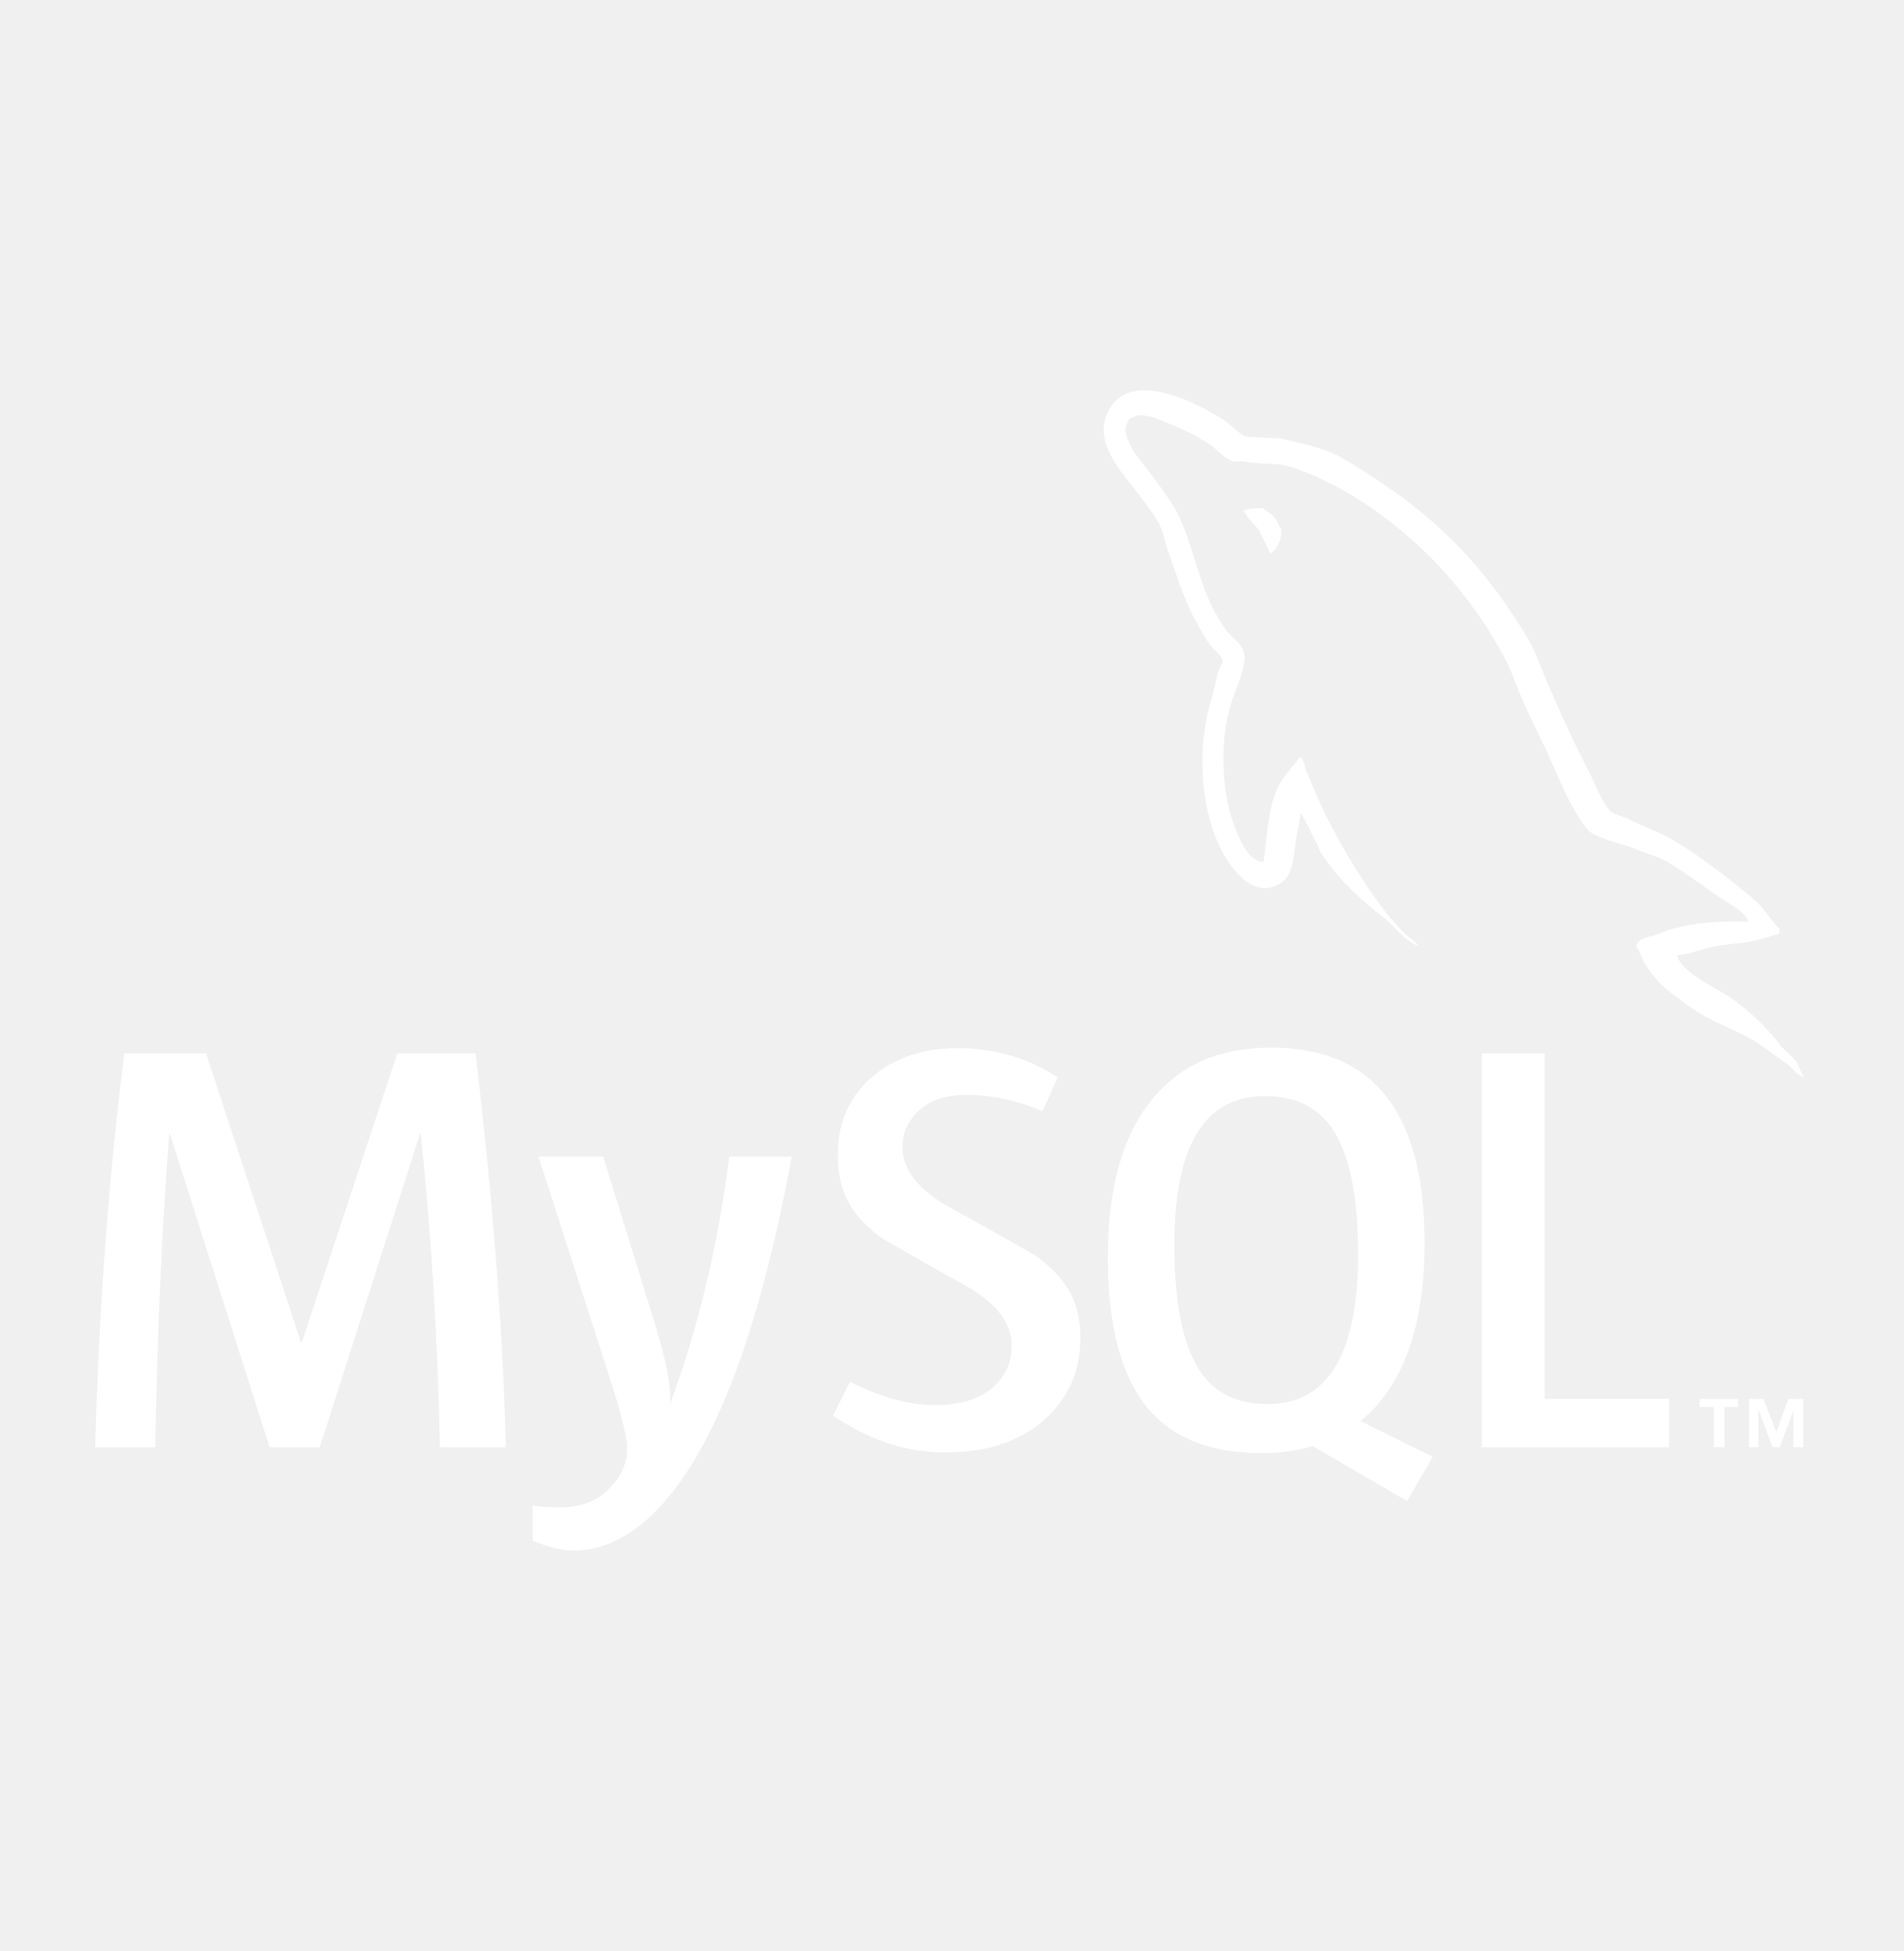
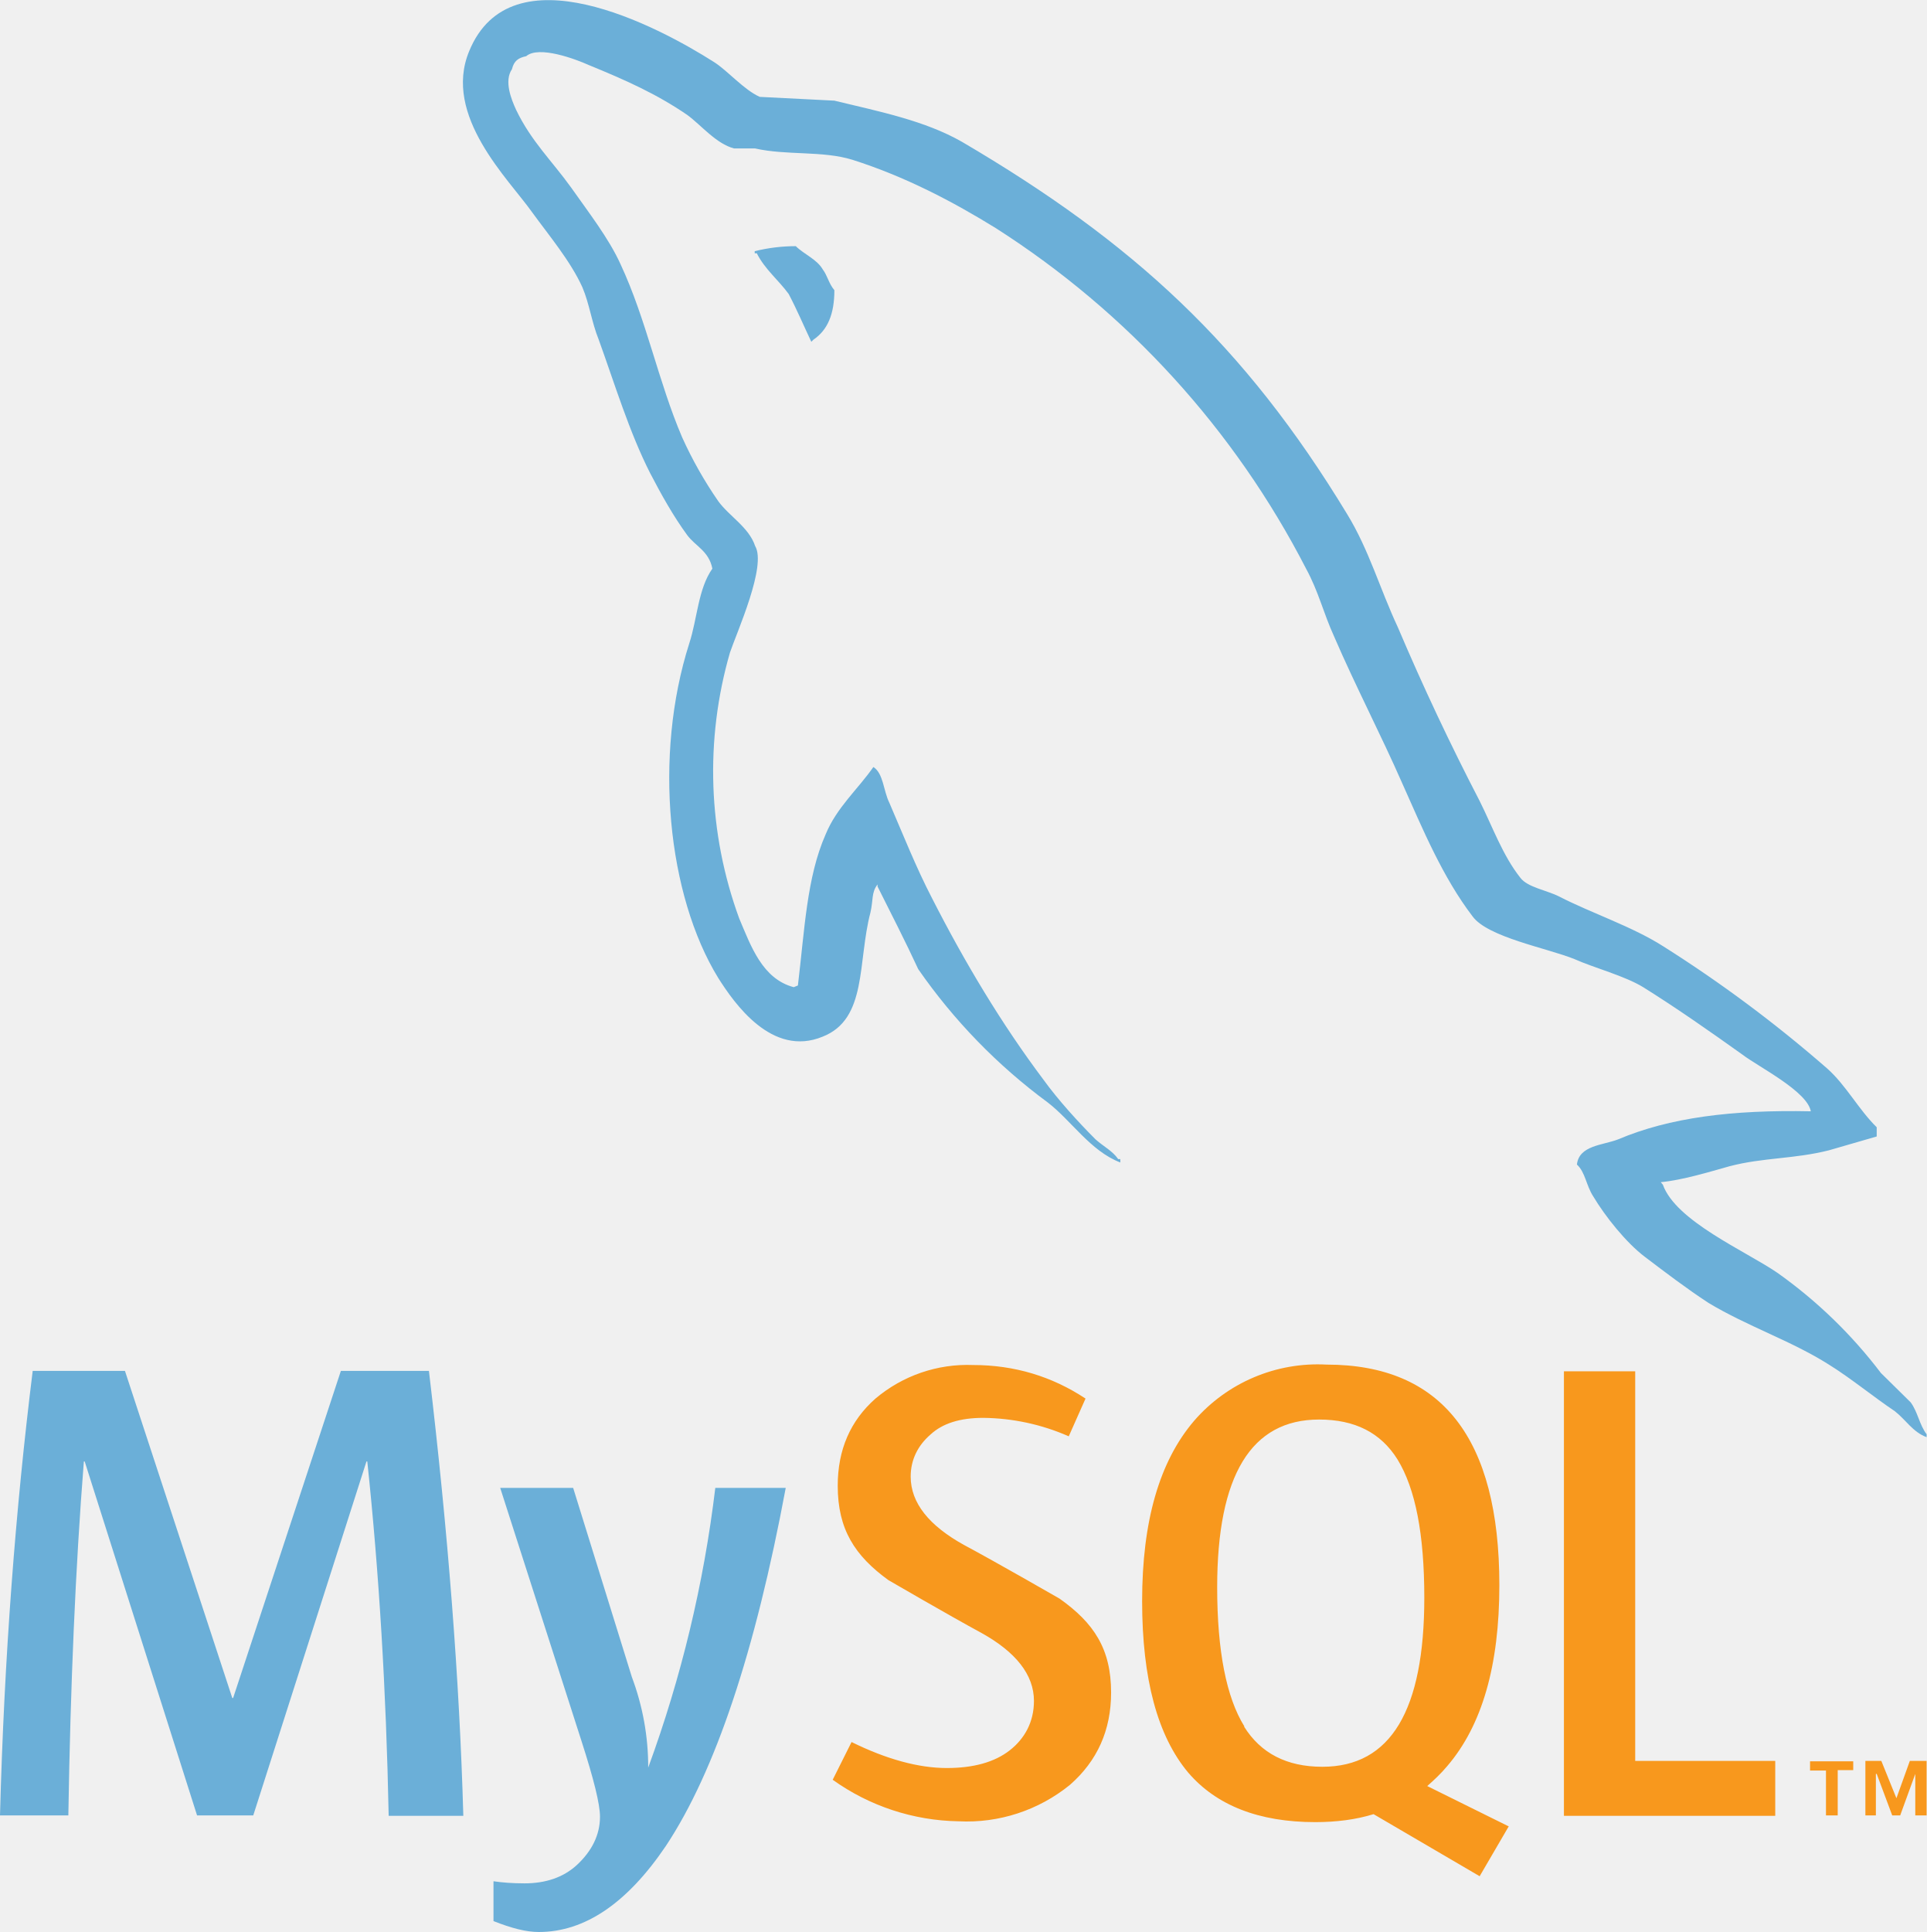
- <svg xmlns="http://www.w3.org/2000/svg" width="40" height="41" viewBox="0 0 40 41" fill="none">
-   <g clip-path="url(#clip0_676_39406)">
-     <path d="M10.631 30.414H9.246C9.197 28.076 9.062 25.878 8.841 23.818H8.829L6.72 30.414H5.666L3.569 23.818H3.557C3.402 25.795 3.304 27.994 3.263 30.414H2C2.082 27.471 2.286 24.713 2.613 22.138H4.33L6.328 28.219H6.34L8.351 22.138H9.994C10.353 25.154 10.566 27.913 10.631 30.414M16.639 24.308C16.075 27.368 15.33 29.592 14.407 30.98C13.687 32.049 12.899 32.584 12.041 32.584C11.812 32.584 11.53 32.514 11.195 32.377V31.64C11.358 31.663 11.55 31.676 11.771 31.676C12.172 31.676 12.494 31.566 12.74 31.345C13.034 31.076 13.181 30.773 13.181 30.438C13.181 30.209 13.066 29.739 12.838 29.028L11.318 24.307H12.678L13.769 27.838C14.014 28.64 14.117 29.199 14.076 29.518C14.672 27.925 15.089 26.187 15.327 24.307H16.639V24.308V24.308Z" fill="white" />
-     <path d="M35.077 30.414H31.142V22.138H32.466V29.395H35.077V30.414ZM30.112 30.614L28.591 29.863C28.726 29.752 28.855 29.632 28.971 29.493C29.618 28.734 29.94 27.61 29.94 26.122C29.94 23.384 28.866 22.015 26.716 22.015C25.662 22.015 24.84 22.362 24.252 23.057C23.605 23.817 23.283 24.937 23.283 26.417C23.283 27.872 23.569 28.939 24.141 29.616C24.664 30.229 25.453 30.536 26.508 30.536C26.901 30.536 27.262 30.488 27.591 30.391L29.572 31.544L30.112 30.614ZM25.184 28.758C24.849 28.219 24.681 27.353 24.681 26.16C24.681 24.076 25.314 23.033 26.581 23.033C27.244 23.033 27.73 23.282 28.04 23.78C28.375 24.32 28.543 25.178 28.543 26.355C28.543 28.456 27.909 29.506 26.643 29.506C25.98 29.506 25.494 29.258 25.184 28.758M22.706 28.12C22.706 28.822 22.449 29.398 21.934 29.849C21.419 30.298 20.729 30.523 19.863 30.523C19.054 30.523 18.269 30.264 17.509 29.75L17.865 29.039C18.519 29.366 19.11 29.529 19.642 29.529C20.14 29.529 20.53 29.419 20.813 29.2C21.095 28.979 21.264 28.671 21.264 28.281C21.264 27.789 20.921 27.369 20.292 27.017C19.712 26.698 18.552 26.032 18.552 26.032C17.923 25.574 17.608 25.082 17.608 24.271C17.608 23.601 17.843 23.059 18.313 22.647C18.783 22.234 19.39 22.027 20.134 22.027C20.902 22.027 21.6 22.233 22.229 22.641L21.91 23.352C21.372 23.123 20.841 23.009 20.317 23.009C19.893 23.009 19.565 23.111 19.337 23.316C19.108 23.52 18.966 23.78 18.966 24.101C18.966 24.59 19.316 25.015 19.962 25.375C20.55 25.694 21.739 26.371 21.739 26.371C22.384 26.828 22.706 27.316 22.706 28.12" fill="white" />
-     <path d="M36.739 19.366C35.938 19.345 35.319 19.426 34.799 19.646C34.648 19.706 34.41 19.706 34.389 19.895C34.47 19.976 34.479 20.105 34.55 20.216C34.67 20.416 34.879 20.685 35.069 20.825C35.279 20.986 35.489 21.145 35.71 21.285C36.099 21.526 36.54 21.666 36.919 21.905C37.14 22.045 37.359 22.225 37.58 22.375C37.689 22.456 37.759 22.585 37.9 22.635V22.605C37.829 22.515 37.809 22.385 37.74 22.285L37.439 21.995C37.149 21.605 36.788 21.265 36.4 20.986C36.08 20.765 35.379 20.465 35.249 20.097L35.229 20.076C35.449 20.056 35.71 19.976 35.919 19.915C36.259 19.825 36.57 19.845 36.919 19.756C37.079 19.715 37.239 19.665 37.4 19.616V19.525C37.219 19.345 37.09 19.106 36.899 18.936C36.39 18.496 35.829 18.066 35.249 17.706C34.939 17.505 34.54 17.376 34.209 17.206C34.09 17.145 33.889 17.116 33.819 17.016C33.64 16.796 33.539 16.506 33.409 16.246C33.12 15.696 32.839 15.086 32.589 14.505C32.409 14.115 32.299 13.726 32.079 13.366C31.049 11.666 29.93 10.636 28.209 9.626C27.84 9.416 27.4 9.326 26.93 9.216L26.18 9.176C26.02 9.106 25.86 8.916 25.72 8.826C25.149 8.466 23.68 7.686 23.26 8.716C22.99 9.366 23.66 10.006 23.89 10.336C24.06 10.565 24.28 10.826 24.399 11.086C24.47 11.256 24.49 11.437 24.56 11.616C24.72 12.056 24.87 12.546 25.08 12.956C25.19 13.166 25.309 13.386 25.45 13.575C25.53 13.686 25.67 13.735 25.7 13.916C25.561 14.115 25.55 14.415 25.47 14.665C25.11 15.795 25.251 17.195 25.761 18.025C25.92 18.275 26.301 18.826 26.81 18.615C27.261 18.435 27.161 17.865 27.29 17.365C27.32 17.244 27.3 17.165 27.36 17.086V17.106C27.5 17.385 27.641 17.655 27.77 17.935C28.08 18.425 28.62 18.935 29.07 19.274C29.31 19.455 29.5 19.765 29.8 19.875V19.845H29.78C29.719 19.756 29.63 19.715 29.55 19.646C29.37 19.466 29.17 19.246 29.03 19.046C28.611 18.486 28.24 17.866 27.911 17.226C27.75 16.915 27.611 16.576 27.481 16.266C27.421 16.146 27.421 15.966 27.32 15.905C27.17 16.125 26.951 16.315 26.841 16.585C26.651 17.015 26.631 17.545 26.56 18.096L26.521 18.115C26.202 18.035 26.091 17.706 25.97 17.426C25.671 16.716 25.62 15.575 25.88 14.756C25.95 14.546 26.251 13.886 26.131 13.686C26.071 13.495 25.87 13.386 25.761 13.235C25.632 13.046 25.49 12.806 25.401 12.596C25.161 12.036 25.04 11.416 24.782 10.856C24.661 10.596 24.451 10.326 24.282 10.086C24.091 9.816 23.881 9.626 23.731 9.306C23.681 9.196 23.611 9.016 23.691 8.896C23.711 8.816 23.751 8.786 23.831 8.766C23.961 8.657 24.331 8.796 24.461 8.856C24.831 9.006 25.141 9.146 25.451 9.356C25.591 9.456 25.741 9.646 25.921 9.696H26.131C26.45 9.766 26.81 9.715 27.111 9.806C27.641 9.976 28.12 10.226 28.551 10.495C29.861 11.326 30.941 12.506 31.67 13.916C31.79 14.145 31.84 14.356 31.95 14.595C32.16 15.086 32.421 15.586 32.63 16.066C32.84 16.535 33.04 17.015 33.34 17.405C33.49 17.615 34.091 17.725 34.361 17.835C34.56 17.925 34.87 18.005 35.05 18.115C35.391 18.324 35.729 18.565 36.049 18.795C36.209 18.915 36.709 19.165 36.739 19.366M26.539 10.676C26.401 10.674 26.263 10.691 26.13 10.726V10.746H26.149C26.229 10.906 26.369 11.017 26.469 11.156C26.55 11.317 26.62 11.476 26.699 11.636L26.718 11.616C26.859 11.516 26.929 11.356 26.929 11.116C26.868 11.045 26.859 10.976 26.808 10.906C26.75 10.806 26.62 10.756 26.539 10.676" fill="white" />
-     <path d="M37.691 30.413H37.898V29.399H37.587L37.334 30.091L37.059 29.399H36.759V30.413H36.955V29.641H36.966L37.255 30.413H37.404L37.691 29.641V30.413ZM36.022 30.413H36.241V29.57H36.528V29.398H35.723V29.57H36.022L36.022 30.413Z" fill="white" />
+ <svg xmlns="http://www.w3.org/2000/svg" width="45.95" height="46.07" viewBox="0 0 45.95 46.07">
+   <g fill="none">
+     <path fill="#6BAFD8" d="M11.05 43.3H9.27c-.06-3-.23-5.81-.51-8.45h-.02l-2.7 8.44H4.7l-2.68-8.44H2c-.2 2.53-.32 5.34-.37 8.44H0c.1-3.76.37-7.3.78-10.6h2.2l2.56 7.8h.02l2.57-7.8h2.1c.46 3.87.73 7.4.82 10.6m7.69-7.81c-.73 3.91-1.68 6.76-2.86 8.54-.92 1.36-1.93 2.05-3.03 2.05-.3 0-.65-.09-1.08-.26v-.95c.2.03.45.05.74.05.5 0 .92-.14 1.24-.43.37-.34.56-.73.56-1.16 0-.3-.15-.9-.44-1.8l-1.94-6.04h1.74l1.4 4.51a6.1 6.1 0 0 1 .39 2.16 29.6 29.6 0 0 0 1.6-6.67h1.68Z" />
+     <path fill="#F8981D" d="M42.34 43.3H37.3V32.7H39v9.29h3.34v1.3Zm-6.36.25-1.94-.96c.17-.15.33-.3.48-.48.83-.97 1.24-2.4 1.24-4.31 0-3.5-1.37-5.26-4.12-5.26a3.9 3.9 0 0 0-3.16 1.34c-.83.97-1.24 2.4-1.24 4.3 0 1.86.37 3.22 1.1 4.09.67.78 1.68 1.18 3.03 1.18.5 0 .97-.06 1.39-.19l2.53 1.48.7-1.2Zm-6.3-2.38c-.43-.69-.65-1.8-.65-3.32 0-2.67.81-4 2.43-4 .85 0 1.47.31 1.87.95.43.7.64 1.79.64 3.3 0 2.68-.8 4.03-2.43 4.03-.85 0-1.47-.32-1.87-.96m-3.17-.81c0 .9-.33 1.63-.98 2.2a3.9 3.9 0 0 1-2.66.87 5.3 5.3 0 0 1-3-.99l.45-.9c.83.41 1.6.62 2.27.62.64 0 1.14-.14 1.5-.42.36-.28.58-.68.58-1.18 0-.63-.44-1.17-1.25-1.62-.74-.4-2.22-1.26-2.22-1.26-.8-.58-1.21-1.21-1.21-2.25 0-.86.3-1.55.9-2.08a3.4 3.4 0 0 1 2.33-.8c.98 0 1.88.27 2.68.8l-.4.9a5.19 5.19 0 0 0-2.04-.44c-.55 0-.97.13-1.26.4-.3.26-.47.6-.47 1 0 .63.44 1.17 1.27 1.63.75.4 2.28 1.28 2.28 1.28.82.58 1.23 1.2 1.23 2.24" />
+     <path fill="#6BAFD8" d="M43.2 26.5c-1.9-.04-3.38.15-4.61.67-.36.14-.93.14-.98.6.2.18.22.5.39.76.28.47.78 1.1 1.23 1.44.5.38 1 .76 1.52 1.1.93.56 1.97.9 2.87 1.47.53.33 1.05.76 1.57 1.11.26.2.43.5.76.62v-.07c-.17-.22-.21-.53-.38-.76l-.71-.7a11.3 11.3 0 0 0-2.47-2.39c-.76-.52-2.42-1.23-2.73-2.1l-.05-.06c.52-.05 1.14-.24 1.64-.38.8-.21 1.54-.17 2.37-.38l1.14-.33v-.22c-.43-.42-.73-1-1.18-1.4a31.6 31.6 0 0 0-3.92-2.92c-.74-.47-1.69-.78-2.47-1.18-.29-.15-.76-.22-.93-.45-.42-.53-.66-1.21-.97-1.83a59.46 59.46 0 0 1-1.95-4.14c-.43-.92-.69-1.85-1.21-2.7-2.45-4.04-5.1-6.48-9.19-8.88-.88-.5-1.92-.71-3.04-.98l-1.78-.09c-.38-.17-.76-.62-1.09-.83-1.35-.86-4.84-2.7-5.84-.26-.64 1.54.95 3.06 1.5 3.84.4.55.92 1.17 1.2 1.79.17.4.22.83.39 1.25.38 1.05.73 2.21 1.23 3.19.26.5.55 1.02.88 1.47.19.26.52.38.6.8-.34.48-.36 1.2-.55 1.78-.86 2.69-.52 6.01.69 7.98.38.6 1.28 1.9 2.49 1.4 1.07-.42.83-1.78 1.14-2.96.07-.3.02-.48.17-.67v.05c.33.66.66 1.3.97 1.97a13.54 13.54 0 0 0 3.09 3.18c.56.43 1.02 1.16 1.73 1.43v-.08h-.05c-.14-.2-.35-.3-.54-.47-.43-.43-.9-.95-1.24-1.42-1-1.33-1.88-2.8-2.66-4.33-.38-.73-.7-1.54-1.02-2.28-.14-.28-.14-.7-.38-.85-.36.52-.88.97-1.14 1.61-.45 1.02-.5 2.28-.66 3.6l-.1.04c-.75-.2-1.02-.98-1.3-1.64a10.2 10.2 0 0 1-.22-6.34c.17-.5.88-2.07.6-2.54-.15-.45-.62-.71-.88-1.07a9.66 9.66 0 0 1-.86-1.52c-.57-1.33-.85-2.8-1.47-4.13-.28-.62-.78-1.26-1.18-1.83-.46-.64-.95-1.1-1.31-1.85-.12-.26-.29-.69-.1-.97.05-.2.15-.27.34-.31.3-.26 1.18.07 1.49.21.88.36 1.62.69 2.35 1.19.33.24.69.69 1.12.8h.5c.75.17 1.61.05 2.32.27 1.26.4 2.4 1 3.42 1.63a21.07 21.07 0 0 1 7.4 8.12c.3.55.41 1.05.67 1.62.5 1.16 1.12 2.35 1.62 3.49.5 1.12.97 2.25 1.68 3.18.36.5 1.79.76 2.43 1.02.47.21 1.2.4 1.64.67.8.5 1.6 1.06 2.37 1.61.38.29 1.56.88 1.63 1.36M18.98 5.87c-.33 0-.66.04-.98.12v.05h.05c.19.38.52.64.76.97.2.38.36.76.54 1.14l.05-.05c.34-.23.5-.61.5-1.18-.14-.17-.16-.34-.28-.5-.14-.24-.45-.36-.64-.55" />
+     <path fill="#F8981D" d="M45.68 43.29h.27v-1.3h-.4l-.32.89-.36-.89h-.38v1.3h.25v-.99h.02l.37.99h.19l.36-.99v.99Zm-2.13 0h.28v-1.08h.37V42h-1.03v.22h.38v1.08Z" />
  </g>
-   <defs>
-     <clipPath id="clip0_676_39406">
-       <rect width="37.5" height="37.5" fill="white" transform="translate(1.25 1.58545)" />
-     </clipPath>
-   </defs>
</svg>
